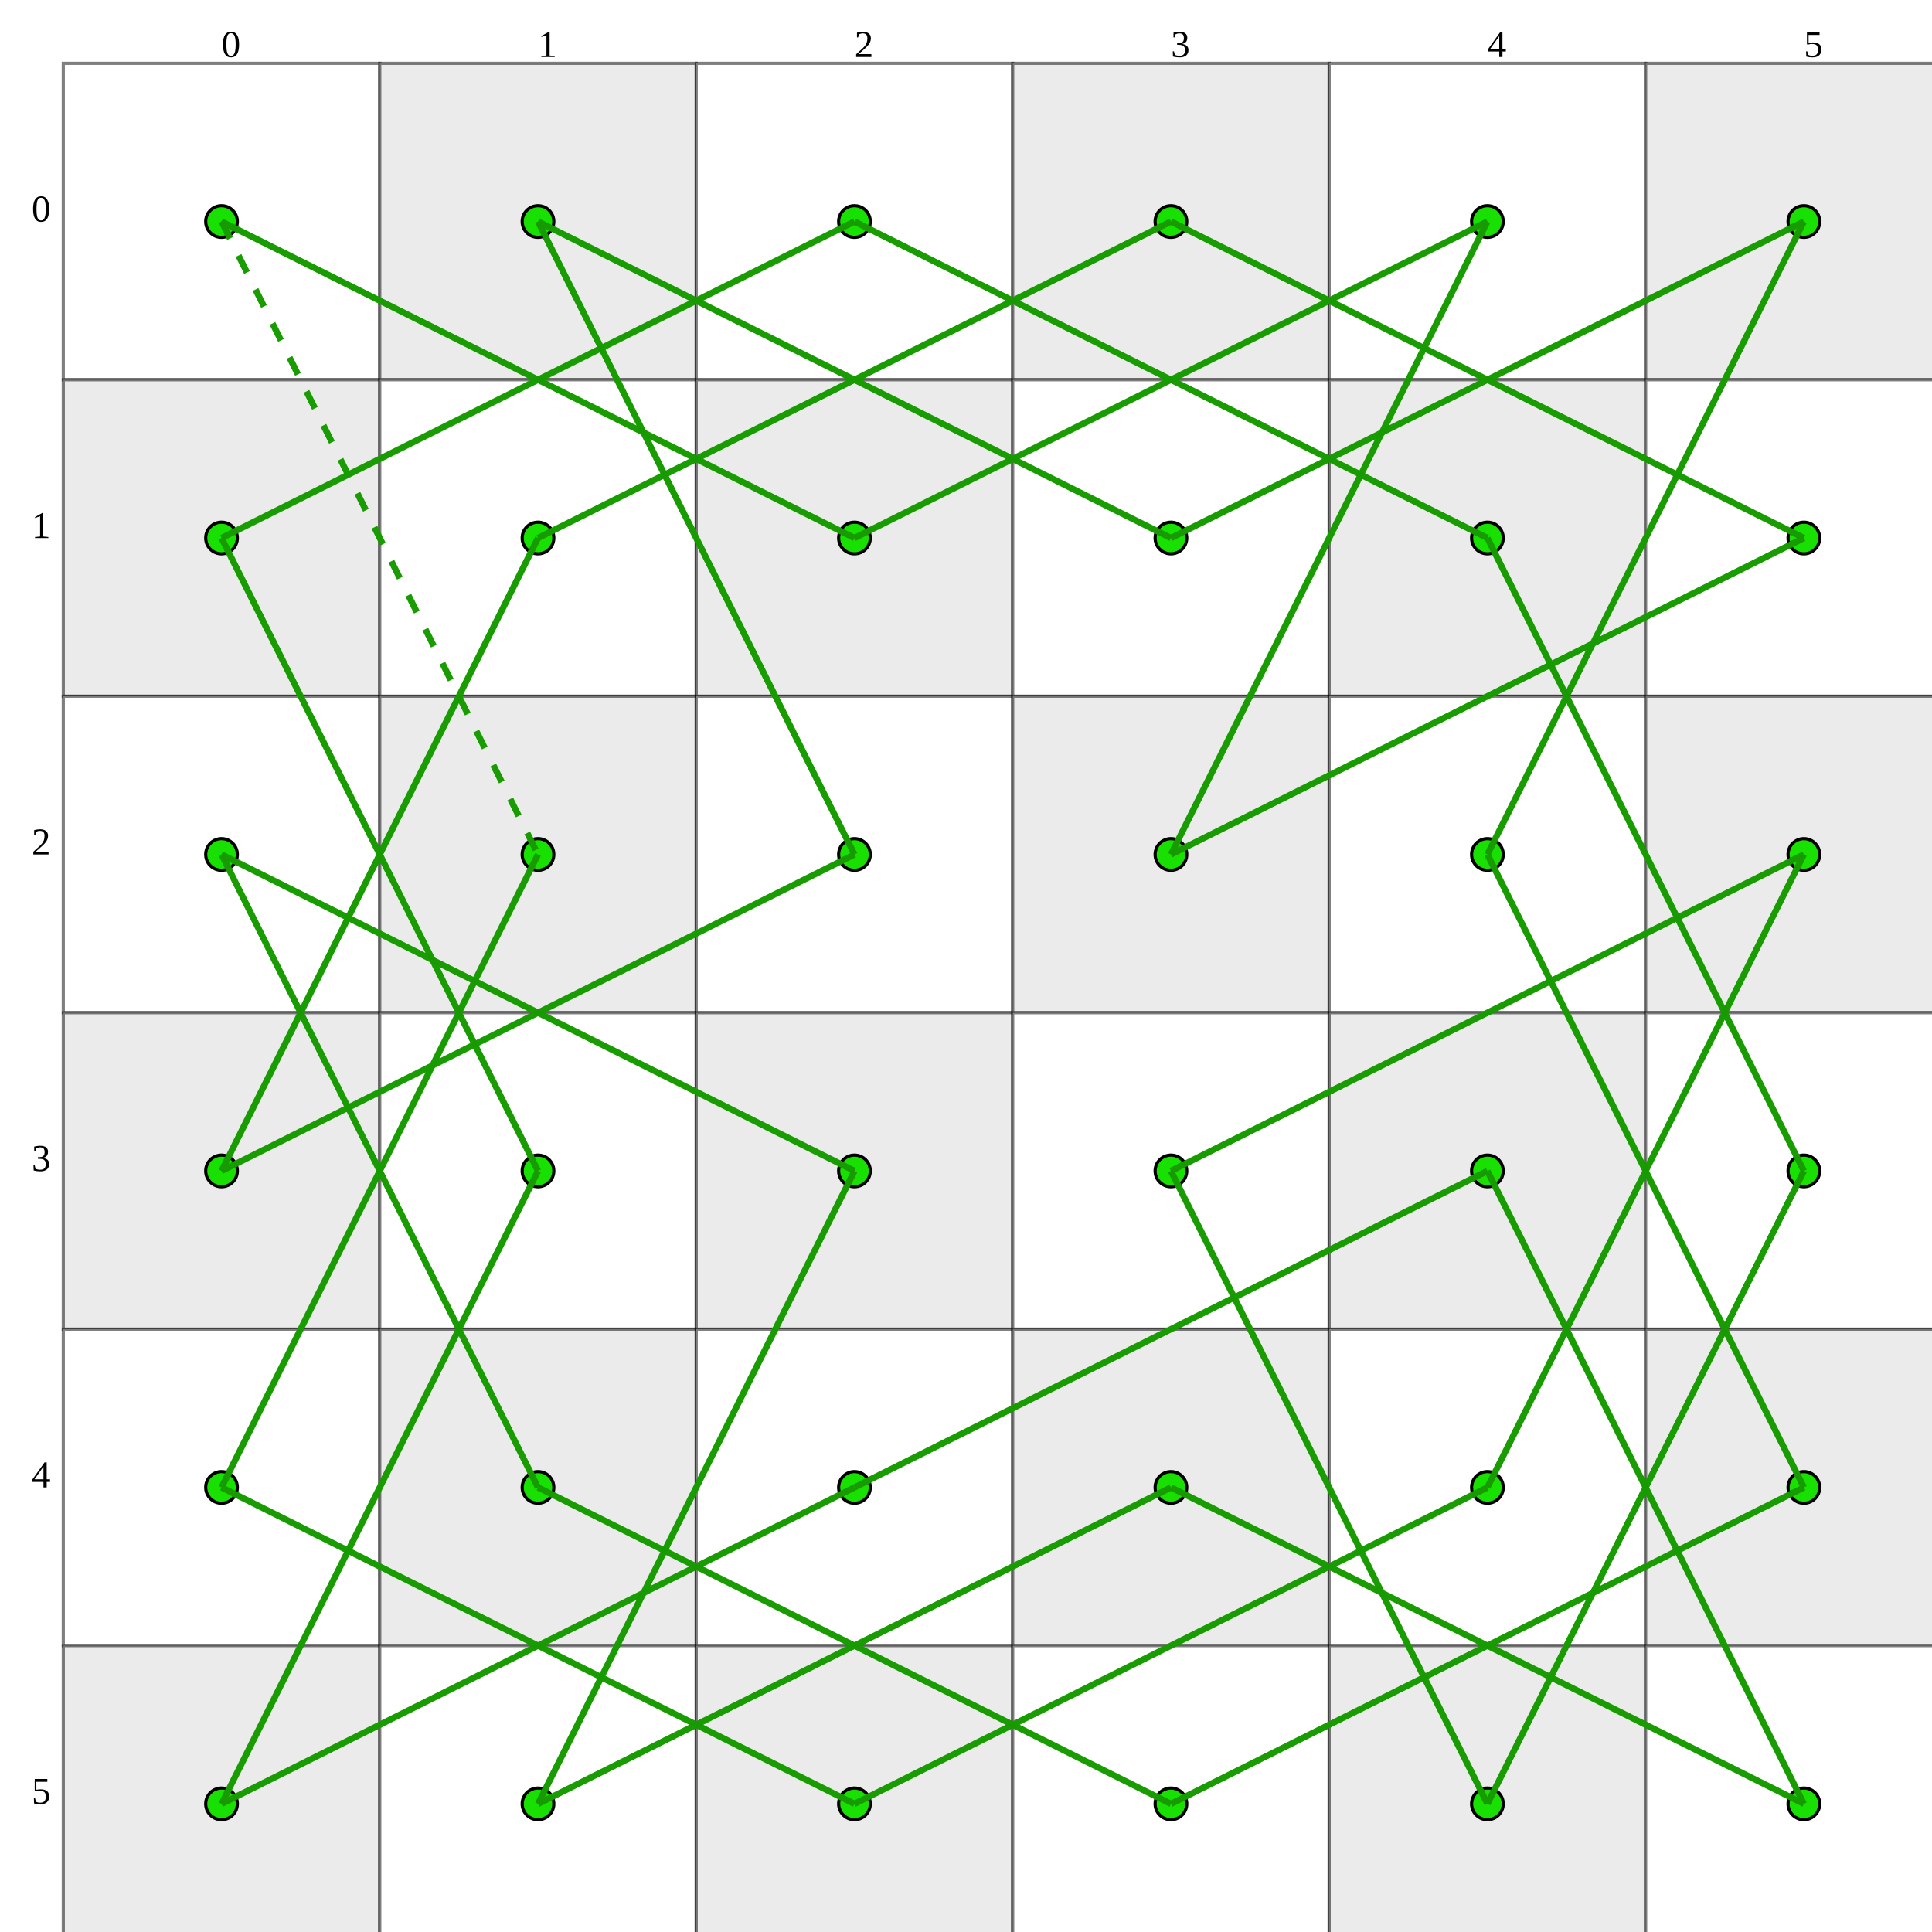
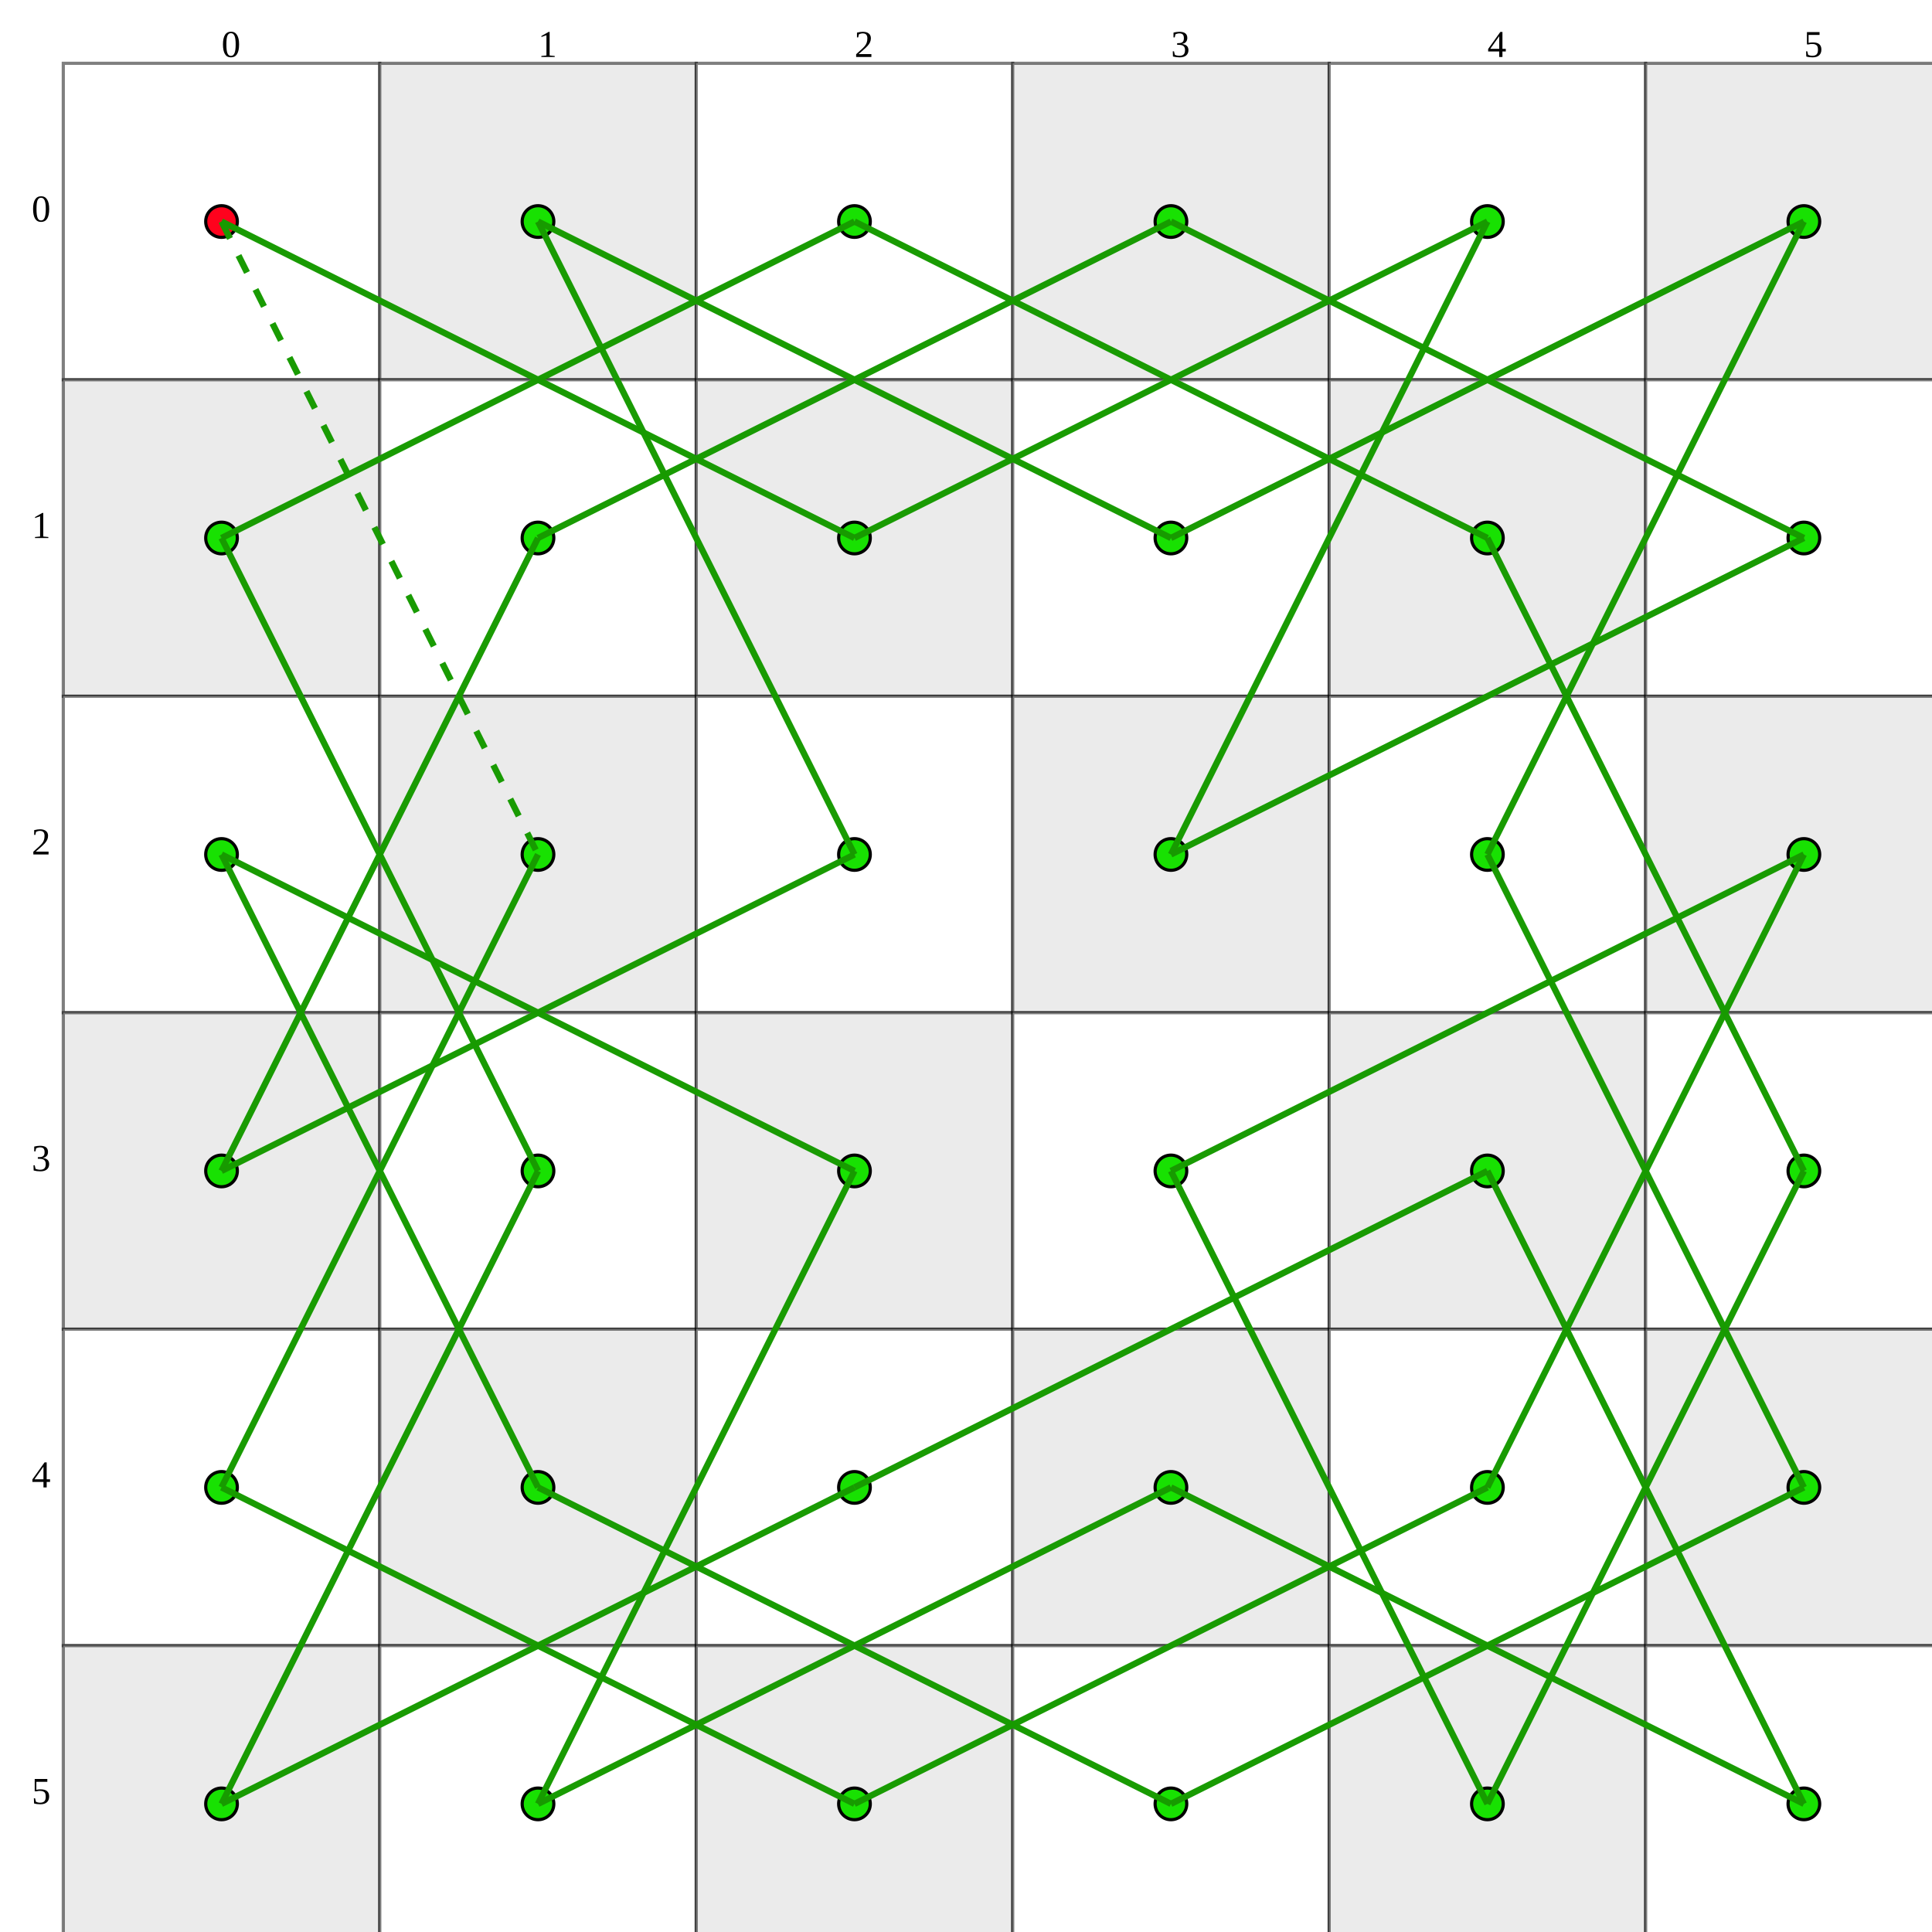
<svg xmlns="http://www.w3.org/2000/svg" width="100%" height="100%">
  <text x="70" y="18" fill="black">0</text>
  <text x="10" y="70" fill="black">0</text>
  <rect x="20" y="20" width="100" height="100" style="fill:rgb(255,255,255);stroke-width:1;stroke:rgb(0,0,0,0.5)" />
  <text x="10" y="170" fill="black">1</text>
  <rect x="20" y="120" width="100" height="100" style="fill:rgb(235,235,235);stroke-width:1;stroke:rgb(0,0,0,0.5)" />
  <text x="10" y="270" fill="black">2</text>
  <rect x="20" y="220" width="100" height="100" style="fill:rgb(255,255,255);stroke-width:1;stroke:rgb(0,0,0,0.5)" />
  <text x="10" y="370" fill="black">3</text>
  <rect x="20" y="320" width="100" height="100" style="fill:rgb(235,235,235);stroke-width:1;stroke:rgb(0,0,0,0.5)" />
  <text x="10" y="470" fill="black">4</text>
  <rect x="20" y="420" width="100" height="100" style="fill:rgb(255,255,255);stroke-width:1;stroke:rgb(0,0,0,0.5)" />
  <text x="10" y="570" fill="black">5</text>
  <rect x="20" y="520" width="100" height="100" style="fill:rgb(235,235,235);stroke-width:1;stroke:rgb(0,0,0,0.5)" />
  <text x="170" y="18" fill="black">1</text>
  <rect x="120" y="20" width="100" height="100" style="fill:rgb(235,235,235);stroke-width:1;stroke:rgb(0,0,0,0.5)" />
  <rect x="120" y="120" width="100" height="100" style="fill:rgb(255,255,255);stroke-width:1;stroke:rgb(0,0,0,0.5)" />
  <rect x="120" y="220" width="100" height="100" style="fill:rgb(235,235,235);stroke-width:1;stroke:rgb(0,0,0,0.5)" />
  <rect x="120" y="320" width="100" height="100" style="fill:rgb(255,255,255);stroke-width:1;stroke:rgb(0,0,0,0.5)" />
  <rect x="120" y="420" width="100" height="100" style="fill:rgb(235,235,235);stroke-width:1;stroke:rgb(0,0,0,0.5)" />
  <rect x="120" y="520" width="100" height="100" style="fill:rgb(255,255,255);stroke-width:1;stroke:rgb(0,0,0,0.5)" />
  <text x="270" y="18" fill="black">2</text>
  <rect x="220" y="20" width="100" height="100" style="fill:rgb(255,255,255);stroke-width:1;stroke:rgb(0,0,0,0.5)" />
  <rect x="220" y="120" width="100" height="100" style="fill:rgb(235,235,235);stroke-width:1;stroke:rgb(0,0,0,0.5)" />
  <rect x="220" y="220" width="100" height="100" style="fill:rgb(255,255,255);stroke-width:1;stroke:rgb(0,0,0,0.5)" />
  <rect x="220" y="320" width="100" height="100" style="fill:rgb(235,235,235);stroke-width:1;stroke:rgb(0,0,0,0.5)" />
  <rect x="220" y="420" width="100" height="100" style="fill:rgb(255,255,255);stroke-width:1;stroke:rgb(0,0,0,0.5)" />
  <rect x="220" y="520" width="100" height="100" style="fill:rgb(235,235,235);stroke-width:1;stroke:rgb(0,0,0,0.5)" />
  <text x="370" y="18" fill="black">3</text>
  <rect x="320" y="20" width="100" height="100" style="fill:rgb(235,235,235);stroke-width:1;stroke:rgb(0,0,0,0.5)" />
  <rect x="320" y="120" width="100" height="100" style="fill:rgb(255,255,255);stroke-width:1;stroke:rgb(0,0,0,0.5)" />
  <rect x="320" y="220" width="100" height="100" style="fill:rgb(235,235,235);stroke-width:1;stroke:rgb(0,0,0,0.5)" />
  <rect x="320" y="320" width="100" height="100" style="fill:rgb(255,255,255);stroke-width:1;stroke:rgb(0,0,0,0.5)" />
  <rect x="320" y="420" width="100" height="100" style="fill:rgb(235,235,235);stroke-width:1;stroke:rgb(0,0,0,0.5)" />
  <rect x="320" y="520" width="100" height="100" style="fill:rgb(255,255,255);stroke-width:1;stroke:rgb(0,0,0,0.5)" />
  <text x="470" y="18" fill="black">4</text>
  <rect x="420" y="20" width="100" height="100" style="fill:rgb(255,255,255);stroke-width:1;stroke:rgb(0,0,0,0.5)" />
  <rect x="420" y="120" width="100" height="100" style="fill:rgb(235,235,235);stroke-width:1;stroke:rgb(0,0,0,0.5)" />
  <rect x="420" y="220" width="100" height="100" style="fill:rgb(255,255,255);stroke-width:1;stroke:rgb(0,0,0,0.5)" />
  <rect x="420" y="320" width="100" height="100" style="fill:rgb(235,235,235);stroke-width:1;stroke:rgb(0,0,0,0.5)" />
  <rect x="420" y="420" width="100" height="100" style="fill:rgb(255,255,255);stroke-width:1;stroke:rgb(0,0,0,0.5)" />
  <rect x="420" y="520" width="100" height="100" style="fill:rgb(235,235,235);stroke-width:1;stroke:rgb(0,0,0,0.5)" />
  <text x="570" y="18" fill="black">5</text>
  <rect x="520" y="20" width="100" height="100" style="fill:rgb(235,235,235);stroke-width:1;stroke:rgb(0,0,0,0.5)" />
  <rect x="520" y="120" width="100" height="100" style="fill:rgb(255,255,255);stroke-width:1;stroke:rgb(0,0,0,0.5)" />
  <rect x="520" y="220" width="100" height="100" style="fill:rgb(235,235,235);stroke-width:1;stroke:rgb(0,0,0,0.5)" />
  <rect x="520" y="320" width="100" height="100" style="fill:rgb(255,255,255);stroke-width:1;stroke:rgb(0,0,0,0.5)" />
  <rect x="520" y="420" width="100" height="100" style="fill:rgb(235,235,235);stroke-width:1;stroke:rgb(0,0,0,0.5)" />
  <rect x="520" y="520" width="100" height="100" style="fill:rgb(255,255,255);stroke-width:1;stroke:rgb(0,0,0,0.5)" />
-   <circle cx="70" cy="70" r="5" style="stroke:black;stroke-width:1;fill:rgba(23,225,0,0.99)" />
+   <circle cx="70" cy="70" r="5" style="stroke:black;stroke-width:1;fill:rgba(255,0,28,0.99)" />
  <circle cx="270" cy="170" r="5" style="stroke:black;stroke-width:1;fill:rgba(23,225,0,0.99)" />
  <line x1="270" y1="170" x2="70" y2="70" style="stroke:rgba(24,154,0,0.99);stroke-width:2" />
  <circle cx="470" cy="70" r="5" style="stroke:black;stroke-width:1;fill:rgba(23,225,0,0.99)" />
  <line x1="470" y1="70" x2="270" y2="170" style="stroke:rgba(24,154,0,0.99);stroke-width:2" />
  <circle cx="370" cy="270" r="5" style="stroke:black;stroke-width:1;fill:rgba(23,225,0,0.99)" />
  <line x1="370" y1="270" x2="470" y2="70" style="stroke:rgba(24,154,0,0.99);stroke-width:2" />
  <circle cx="570" cy="170" r="5" style="stroke:black;stroke-width:1;fill:rgba(23,225,0,0.99)" />
  <line x1="570" y1="170" x2="370" y2="270" style="stroke:rgba(24,154,0,0.99);stroke-width:2" />
  <circle cx="370" cy="70" r="5" style="stroke:black;stroke-width:1;fill:rgba(23,225,0,0.99)" />
  <line x1="370" y1="70" x2="570" y2="170" style="stroke:rgba(24,154,0,0.99);stroke-width:2" />
  <circle cx="170" cy="170" r="5" style="stroke:black;stroke-width:1;fill:rgba(23,225,0,0.99)" />
  <line x1="170" y1="170" x2="370" y2="70" style="stroke:rgba(24,154,0,0.99);stroke-width:2" />
  <circle cx="70" cy="370" r="5" style="stroke:black;stroke-width:1;fill:rgba(23,225,0,0.99)" />
  <line x1="70" y1="370" x2="170" y2="170" style="stroke:rgba(24,154,0,0.99);stroke-width:2" />
  <circle cx="270" cy="270" r="5" style="stroke:black;stroke-width:1;fill:rgba(23,225,0,0.99)" />
  <line x1="270" y1="270" x2="70" y2="370" style="stroke:rgba(24,154,0,0.99);stroke-width:2" />
  <circle cx="170" cy="70" r="5" style="stroke:black;stroke-width:1;fill:rgba(23,225,0,0.99)" />
  <line x1="170" y1="70" x2="270" y2="270" style="stroke:rgba(24,154,0,0.99);stroke-width:2" />
  <circle cx="370" cy="170" r="5" style="stroke:black;stroke-width:1;fill:rgba(23,225,0,0.99)" />
  <line x1="370" y1="170" x2="170" y2="70" style="stroke:rgba(24,154,0,0.99);stroke-width:2" />
  <circle cx="570" cy="70" r="5" style="stroke:black;stroke-width:1;fill:rgba(23,225,0,0.99)" />
  <line x1="570" y1="70" x2="370" y2="170" style="stroke:rgba(24,154,0,0.99);stroke-width:2" />
  <circle cx="470" cy="270" r="5" style="stroke:black;stroke-width:1;fill:rgba(23,225,0,0.99)" />
  <line x1="470" y1="270" x2="570" y2="70" style="stroke:rgba(24,154,0,0.99);stroke-width:2" />
  <circle cx="570" cy="470" r="5" style="stroke:black;stroke-width:1;fill:rgba(23,225,0,0.99)" />
  <line x1="570" y1="470" x2="470" y2="270" style="stroke:rgba(24,154,0,0.99);stroke-width:2" />
  <circle cx="370" cy="570" r="5" style="stroke:black;stroke-width:1;fill:rgba(23,225,0,0.99)" />
  <line x1="370" y1="570" x2="570" y2="470" style="stroke:rgba(24,154,0,0.99);stroke-width:2" />
  <circle cx="170" cy="470" r="5" style="stroke:black;stroke-width:1;fill:rgba(23,225,0,0.99)" />
  <line x1="170" y1="470" x2="370" y2="570" style="stroke:rgba(24,154,0,0.99);stroke-width:2" />
  <circle cx="70" cy="270" r="5" style="stroke:black;stroke-width:1;fill:rgba(23,225,0,0.99)" />
  <line x1="70" y1="270" x2="170" y2="470" style="stroke:rgba(24,154,0,0.99);stroke-width:2" />
  <circle cx="270" cy="370" r="5" style="stroke:black;stroke-width:1;fill:rgba(23,225,0,0.99)" />
  <line x1="270" y1="370" x2="70" y2="270" style="stroke:rgba(24,154,0,0.99);stroke-width:2" />
  <circle cx="170" cy="570" r="5" style="stroke:black;stroke-width:1;fill:rgba(23,225,0,0.99)" />
  <line x1="170" y1="570" x2="270" y2="370" style="stroke:rgba(24,154,0,0.99);stroke-width:2" />
  <circle cx="370" cy="470" r="5" style="stroke:black;stroke-width:1;fill:rgba(23,225,0,0.99)" />
  <line x1="370" y1="470" x2="170" y2="570" style="stroke:rgba(24,154,0,0.99);stroke-width:2" />
  <circle cx="570" cy="570" r="5" style="stroke:black;stroke-width:1;fill:rgba(23,225,0,0.99)" />
  <line x1="570" y1="570" x2="370" y2="470" style="stroke:rgba(24,154,0,0.99);stroke-width:2" />
  <circle cx="470" cy="370" r="5" style="stroke:black;stroke-width:1;fill:rgba(23,225,0,0.99)" />
  <line x1="470" y1="370" x2="570" y2="570" style="stroke:rgba(24,154,0,0.99);stroke-width:2" />
  <circle cx="270" cy="470" r="5" style="stroke:black;stroke-width:1;fill:rgba(23,225,0,0.99)" />
  <line x1="270" y1="470" x2="470" y2="370" style="stroke:rgba(24,154,0,0.99);stroke-width:2" />
  <circle cx="70" cy="570" r="5" style="stroke:black;stroke-width:1;fill:rgba(23,225,0,0.99)" />
  <line x1="70" y1="570" x2="270" y2="470" style="stroke:rgba(24,154,0,0.99);stroke-width:2" />
  <circle cx="170" cy="370" r="5" style="stroke:black;stroke-width:1;fill:rgba(23,225,0,0.99)" />
  <line x1="170" y1="370" x2="70" y2="570" style="stroke:rgba(24,154,0,0.99);stroke-width:2" />
  <circle cx="70" cy="170" r="5" style="stroke:black;stroke-width:1;fill:rgba(23,225,0,0.99)" />
  <line x1="70" y1="170" x2="170" y2="370" style="stroke:rgba(24,154,0,0.99);stroke-width:2" />
  <circle cx="270" cy="70" r="5" style="stroke:black;stroke-width:1;fill:rgba(23,225,0,0.99)" />
  <line x1="270" y1="70" x2="70" y2="170" style="stroke:rgba(24,154,0,0.99);stroke-width:2" />
  <circle cx="470" cy="170" r="5" style="stroke:black;stroke-width:1;fill:rgba(23,225,0,0.99)" />
  <line x1="470" y1="170" x2="270" y2="70" style="stroke:rgba(24,154,0,0.99);stroke-width:2" />
  <circle cx="570" cy="370" r="5" style="stroke:black;stroke-width:1;fill:rgba(23,225,0,0.99)" />
  <line x1="570" y1="370" x2="470" y2="170" style="stroke:rgba(24,154,0,0.99);stroke-width:2" />
  <circle cx="470" cy="570" r="5" style="stroke:black;stroke-width:1;fill:rgba(23,225,0,0.99)" />
  <line x1="470" y1="570" x2="570" y2="370" style="stroke:rgba(24,154,0,0.99);stroke-width:2" />
  <circle cx="370" cy="370" r="5" style="stroke:black;stroke-width:1;fill:rgba(23,225,0,0.99)" />
  <line x1="370" y1="370" x2="470" y2="570" style="stroke:rgba(24,154,0,0.99);stroke-width:2" />
  <circle cx="570" cy="270" r="5" style="stroke:black;stroke-width:1;fill:rgba(23,225,0,0.99)" />
  <line x1="570" y1="270" x2="370" y2="370" style="stroke:rgba(24,154,0,0.99);stroke-width:2" />
  <circle cx="470" cy="470" r="5" style="stroke:black;stroke-width:1;fill:rgba(23,225,0,0.99)" />
  <line x1="470" y1="470" x2="570" y2="270" style="stroke:rgba(24,154,0,0.99);stroke-width:2" />
  <circle cx="270" cy="570" r="5" style="stroke:black;stroke-width:1;fill:rgba(23,225,0,0.99)" />
  <line x1="270" y1="570" x2="470" y2="470" style="stroke:rgba(24,154,0,0.99);stroke-width:2" />
  <circle cx="70" cy="470" r="5" style="stroke:black;stroke-width:1;fill:rgba(23,225,0,0.99)" />
  <line x1="70" y1="470" x2="270" y2="570" style="stroke:rgba(24,154,0,0.99);stroke-width:2" />
  <circle cx="170" cy="270" r="5" style="stroke:black;stroke-width:1;fill:rgba(23,225,0,0.99)" />
  <line x1="170" y1="270" x2="70" y2="470" style="stroke:rgba(24,154,0,0.99);stroke-width:2" />
  <line x1="70" y1="70" x2="170" y2="270" style="stroke:rgba(24,154,0,0.99);stroke-width:2;stroke-dasharray:6,6" />
</svg>
